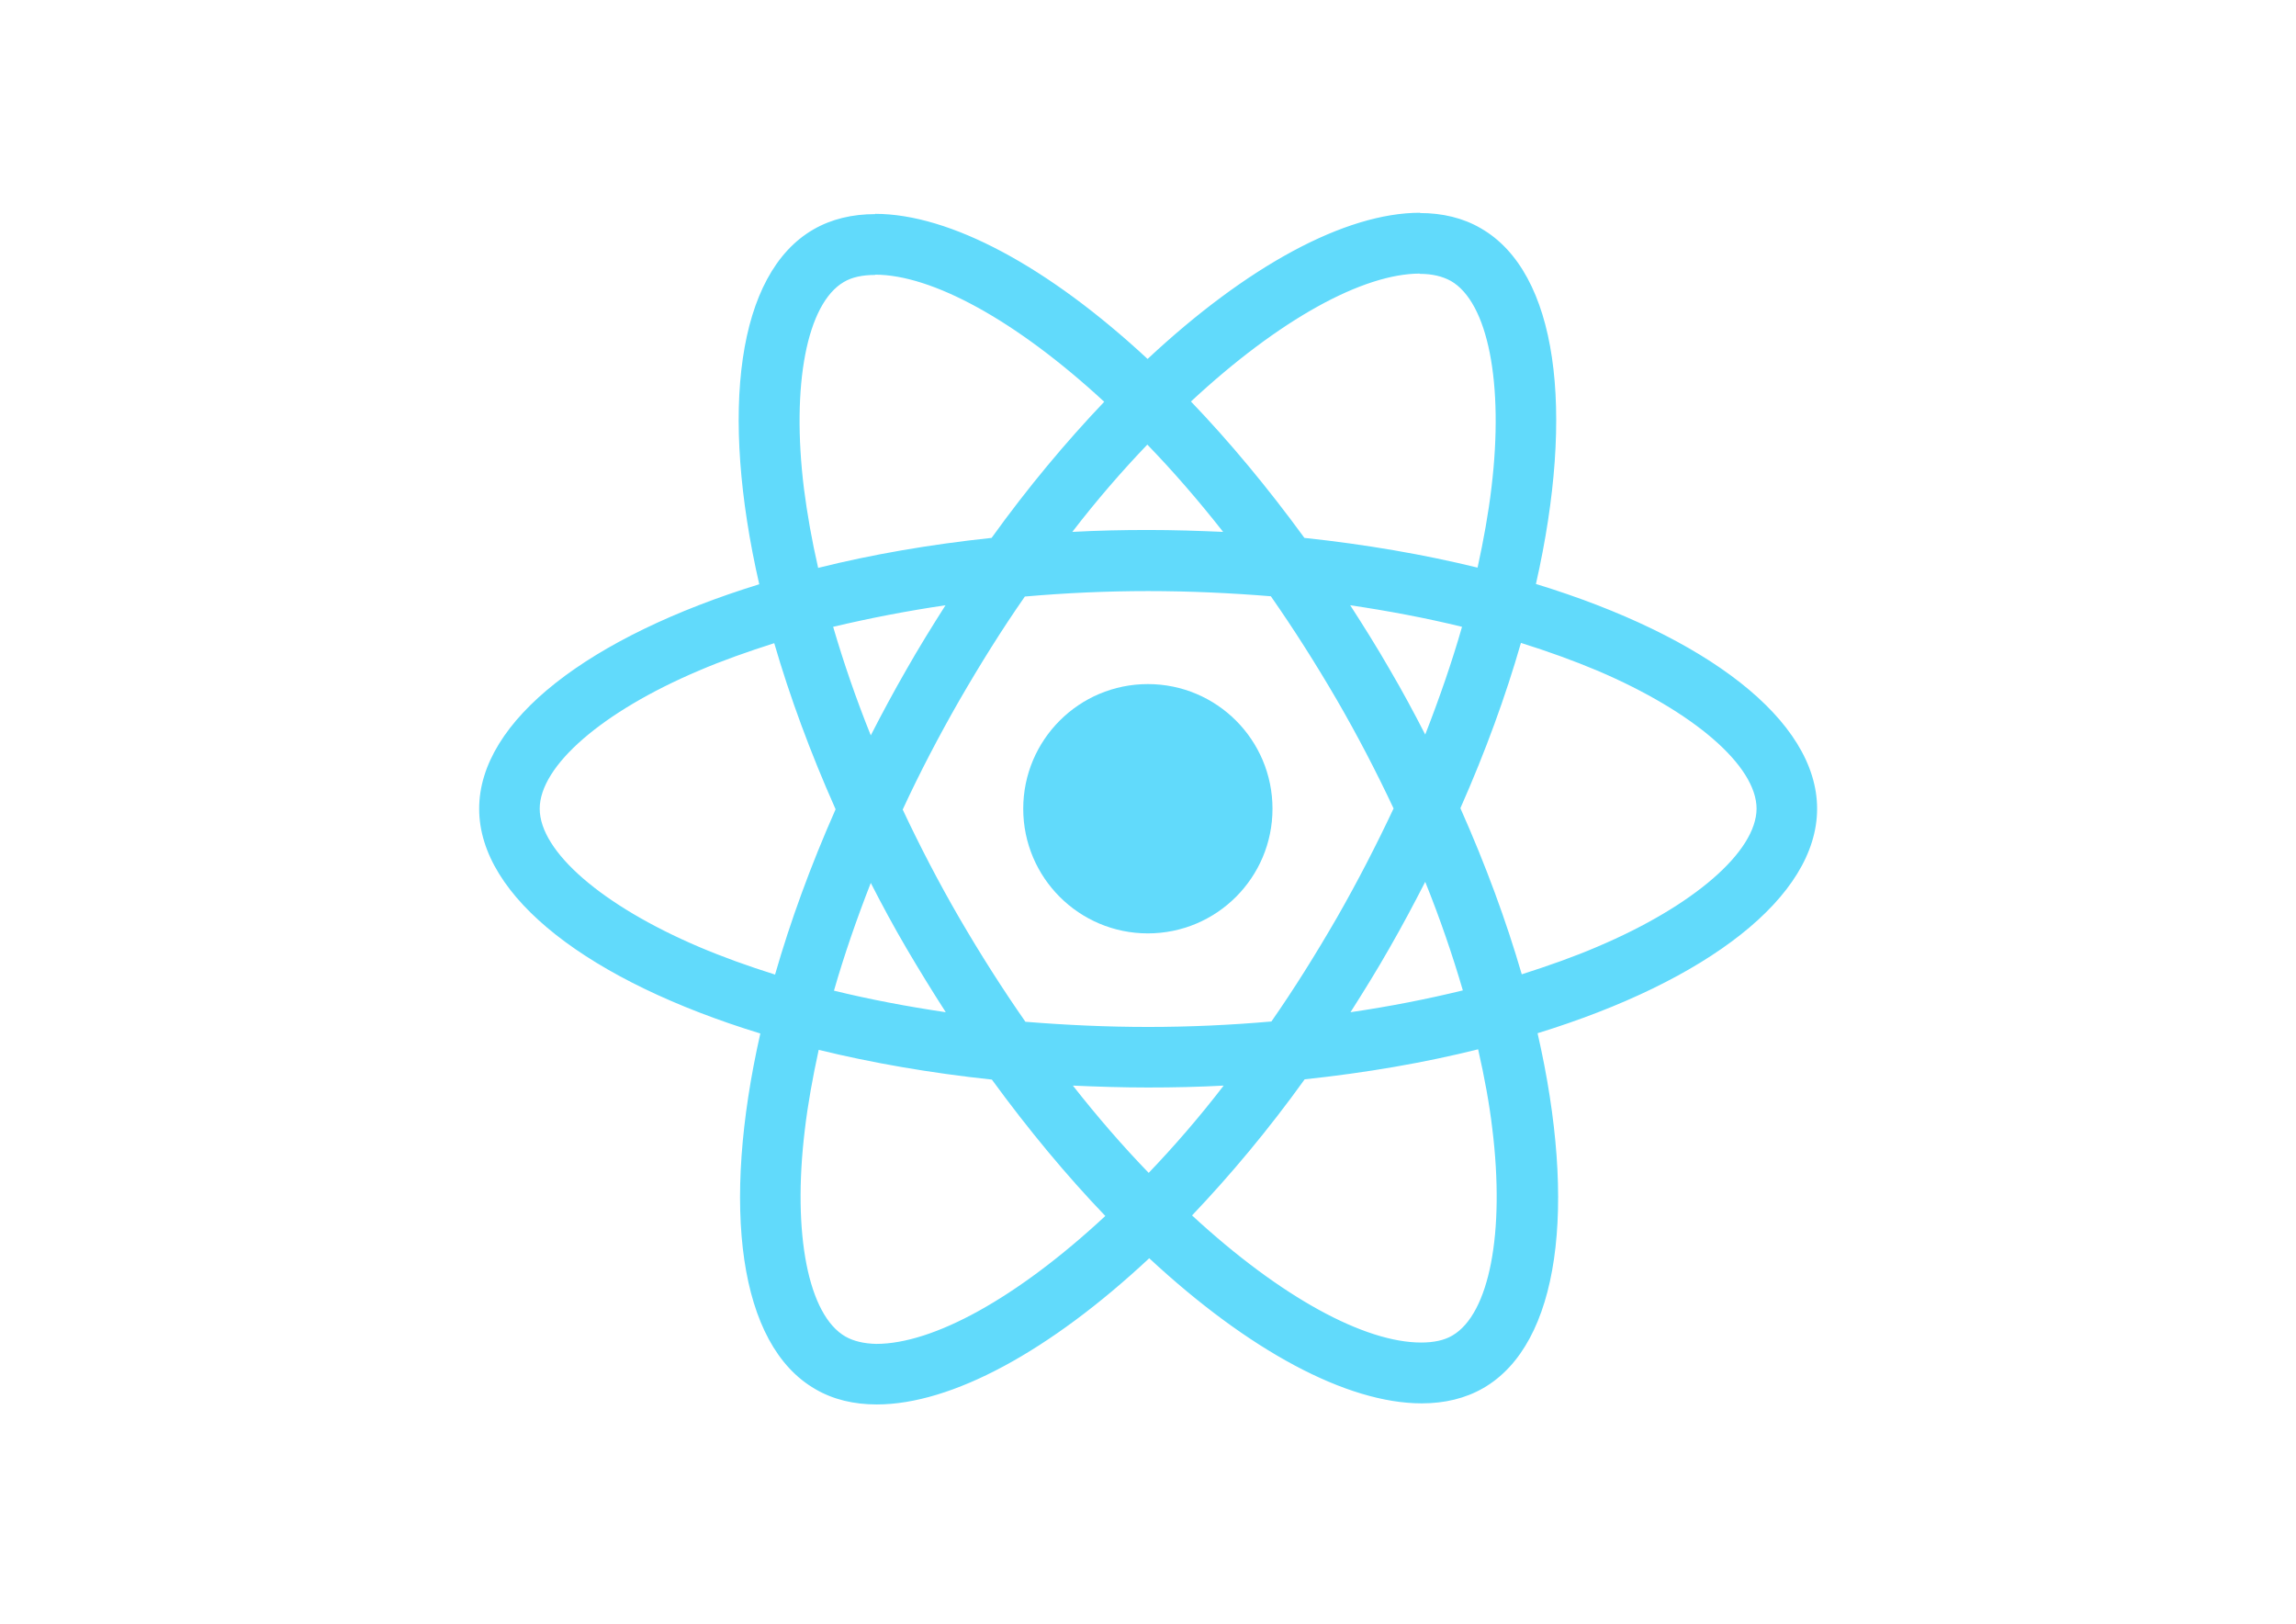
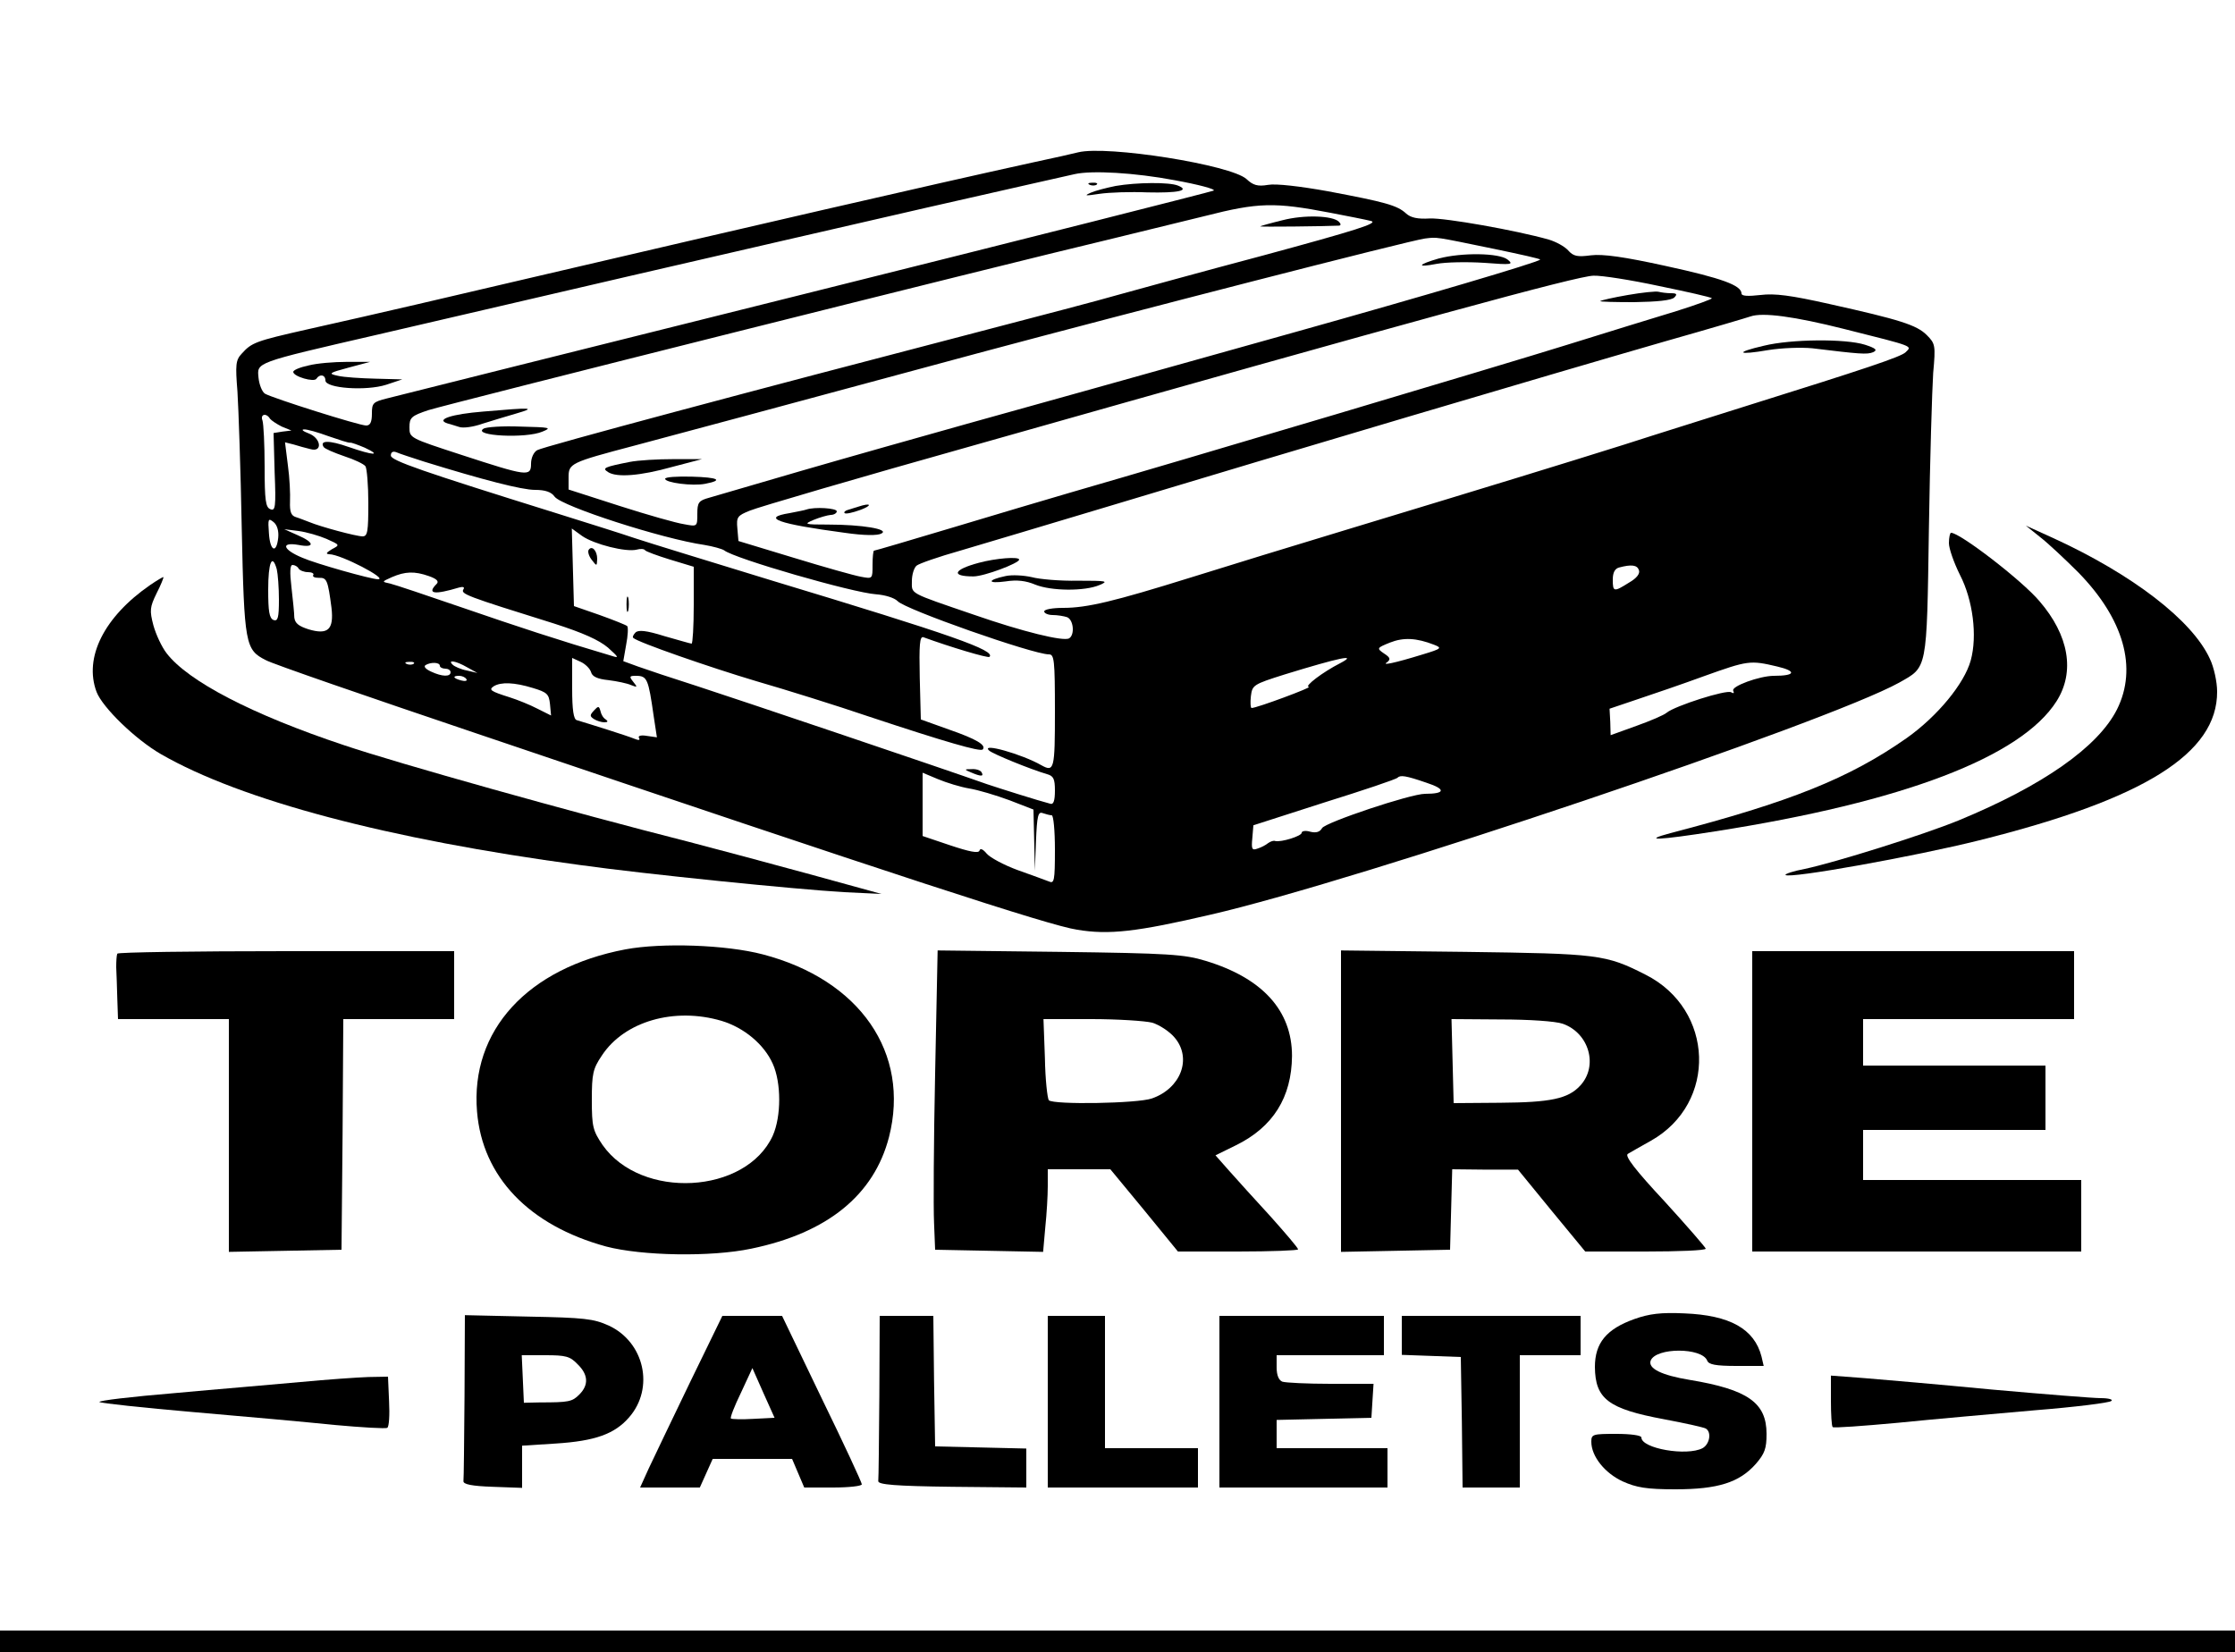
- <svg xmlns="http://www.w3.org/2000/svg" viewBox="0 0 841.9 595.3">
-   <g fill="#61DAFB">
-     <path d="M666.3 296.5c0-32.5-40.7-63.3-103.1-82.4 14.4-63.6 8-114.2-20.2-130.4-6.5-3.8-14.1-5.6-22.4-5.6v22.3c4.6 0 8.3.9 11.4 2.6 13.6 7.8 19.5 37.5 14.9 75.7-1.1 9.4-2.9 19.3-5.1 29.4-19.6-4.8-41-8.5-63.5-10.9-13.5-18.5-27.5-35.3-41.6-50 32.6-30.3 63.2-46.9 84-46.9V78c-27.5 0-63.5 19.6-99.9 53.6-36.4-33.8-72.4-53.2-99.9-53.2v22.3c20.7 0 51.4 16.5 84 46.6-14 14.7-28 31.4-41.3 49.9-22.6 2.4-44 6.1-63.6 11-2.3-10-4-19.7-5.2-29-4.7-38.2 1.1-67.9 14.6-75.8 3-1.8 6.9-2.6 11.5-2.6V78.5c-8.4 0-16 1.8-22.6 5.6-28.1 16.2-34.4 66.7-19.9 130.1-62.2 19.2-102.7 49.9-102.7 82.3 0 32.5 40.7 63.3 103.1 82.4-14.4 63.6-8 114.2 20.2 130.4 6.5 3.8 14.1 5.6 22.5 5.6 27.5 0 63.5-19.6 99.9-53.6 36.4 33.8 72.4 53.2 99.9 53.2 8.4 0 16-1.8 22.6-5.6 28.1-16.2 34.4-66.7 19.9-130.1 62-19.1 102.5-49.9 102.5-82.3zm-130.2-66.7c-3.7 12.9-8.3 26.2-13.5 39.5-4.1-8-8.4-16-13.1-24-4.6-8-9.5-15.8-14.4-23.4 14.2 2.1 27.9 4.7 41 7.9zm-45.8 106.5c-7.8 13.5-15.8 26.3-24.1 38.2-14.9 1.3-30 2-45.2 2-15.1 0-30.2-.7-45-1.9-8.3-11.9-16.4-24.6-24.2-38-7.6-13.1-14.5-26.4-20.8-39.8 6.2-13.4 13.2-26.8 20.7-39.9 7.8-13.5 15.8-26.3 24.1-38.2 14.9-1.3 30-2 45.2-2 15.1 0 30.2.7 45 1.9 8.3 11.9 16.4 24.6 24.2 38 7.6 13.1 14.5 26.4 20.8 39.8-6.3 13.4-13.2 26.8-20.7 39.9zm32.3-13c5.4 13.4 10 26.8 13.8 39.8-13.1 3.2-26.9 5.9-41.2 8 4.9-7.7 9.8-15.6 14.4-23.7 4.6-8 8.9-16.1 13-24.1zM421.2 430c-9.3-9.6-18.6-20.3-27.8-32 9 .4 18.2.7 27.5.7 9.4 0 18.7-.2 27.8-.7-9 11.7-18.3 22.4-27.5 32zm-74.4-58.9c-14.2-2.1-27.9-4.7-41-7.9 3.7-12.9 8.3-26.2 13.5-39.5 4.1 8 8.4 16 13.1 24 4.7 8 9.5 15.8 14.4 23.4zM420.7 163c9.3 9.6 18.6 20.3 27.8 32-9-.4-18.2-.7-27.5-.7-9.4 0-18.7.2-27.8.7 9-11.7 18.3-22.4 27.5-32zm-74 58.9c-4.9 7.7-9.8 15.6-14.4 23.7-4.6 8-8.9 16-13 24-5.4-13.4-10-26.8-13.8-39.8 13.1-3.1 26.9-5.8 41.2-7.9zm-90.5 125.2c-35.4-15.1-58.3-34.9-58.3-50.6 0-15.7 22.9-35.6 58.3-50.6 8.6-3.7 18-7 27.7-10.1 5.7 19.6 13.2 40 22.5 60.9-9.2 20.8-16.6 41.1-22.2 60.6-9.9-3.1-19.3-6.5-28-10.2zM310 490c-13.6-7.8-19.5-37.5-14.9-75.7 1.1-9.4 2.9-19.3 5.1-29.4 19.6 4.8 41 8.5 63.5 10.9 13.5 18.5 27.5 35.3 41.6 50-32.6 30.3-63.2 46.9-84 46.9-4.5-.1-8.3-1-11.3-2.7zm237.2-76.2c4.7 38.2-1.1 67.9-14.6 75.8-3 1.8-6.9 2.6-11.5 2.6-20.7 0-51.4-16.5-84-46.6 14-14.7 28-31.4 41.3-49.9 22.6-2.4 44-6.1 63.6-11 2.3 10.1 4.1 19.8 5.2 29.1zm38.5-66.7c-8.6 3.7-18 7-27.7 10.1-5.7-19.6-13.2-40-22.5-60.9 9.2-20.8 16.6-41.1 22.2-60.6 9.9 3.1 19.3 6.5 28.1 10.2 35.4 15.1 58.3 34.9 58.3 50.6-.1 15.7-23 35.6-58.4 50.6zM320.8 78.4z" />
-     <circle cx="420.9" cy="296.5" r="45.7" />
-     <path d="M520.5 78.1z" />
+ <svg xmlns="http://www.w3.org/2000/svg" version="1.0" width="625pt" height="462pt" viewBox="0 0 625 462" preserveAspectRatio="xMidYMid meet">
+   <g transform="translate(0,462) scale(0.1,-0.1)" fill="#000000" stroke="none">
+     <path d="M3015 4194 c-11 -3 -69 -16 -130 -29 -292 -64 -802 -182 -1350 -310 -303 -71 -465 -109 -675 -156 -146 -33 -156 -37 -184 -68 -17 -18 -18 -31 -12 -106 3 -47 9 -219 12 -382 7 -326 10 -340 67 -369 17 -10 284 -102 592 -206 1173 -397 1601 -537 1677 -548 89 -15 167 -6 373 42 414 95 1724 537 1926 649 79 45 77 30 83 429 3 195 9 392 12 437 7 77 6 82 -18 106 -28 28 -75 43 -273 87 -107 24 -152 30 -192 25 -35 -4 -53 -3 -53 4 0 23 -55 43 -211 77 -118 26 -177 34 -210 30 -38 -5 -49 -3 -64 14 -10 11 -34 24 -54 30 -92 26 -290 61 -333 59 -33 -2 -53 2 -66 14 -25 23 -59 32 -218 62 -78 14 -146 22 -168 18 -29 -5 -42 -1 -60 16 -43 40 -390 95 -471 75z m270 -78 c66 -12 115 -25 109 -29 -6 -3 -519 -133 -1140 -288 -621 -155 -1148 -287 -1171 -293 -40 -10 -43 -13 -43 -43 0 -24 -5 -33 -16 -33 -20 0 -263 77 -283 89 -8 5 -16 25 -18 44 -4 44 -15 41 332 121 154 36 474 110 710 165 237 55 608 140 825 190 217 49 404 92 415 94 48 11 169 4 280 -17z m435 -91 c47 -9 98 -19 114 -23 22 -6 -42 -26 -300 -96 -181 -48 -365 -99 -409 -111 -44 -13 -231 -62 -415 -110 -596 -155 -1191 -314 -1208 -324 -10 -6 -17 -22 -17 -38 0 -37 -11 -35 -195 25 -144 47 -145 47 -145 77 0 27 5 32 53 48 50 16 1606 407 1902 477 74 18 196 48 270 66 149 38 194 39 350 9z m458 -101 c72 -15 131 -28 129 -30 -7 -8 -333 -104 -672 -199 -567 -159 -668 -187 -930 -260 -132 -37 -341 -96 -465 -132 -124 -36 -240 -70 -257 -75 -29 -8 -33 -13 -33 -45 0 -36 0 -36 -37 -29 -21 3 -102 26 -180 51 l-143 46 0 33 c0 40 3 42 185 90 117 31 403 108 970 261 414 111 1195 312 1240 318 35 4 23 6 193 -29z m462 -104 c78 -16 144 -31 147 -34 2 -2 -42 -18 -99 -36 -57 -17 -195 -60 -308 -95 -183 -57 -1073 -322 -1385 -412 -66 -19 -216 -64 -333 -99 -117 -35 -215 -64 -218 -64 -2 0 -4 -18 -4 -40 0 -39 0 -39 -32 -33 -18 3 -103 27 -188 53 l-155 47 -3 35 c-3 32 0 36 35 50 21 9 304 92 628 183 1249 354 1685 473 1731 474 22 1 105 -12 184 -29z m517 -120 c199 -50 190 -47 172 -65 -13 -13 -112 -46 -454 -153 -88 -28 -239 -75 -335 -106 -185 -58 -338 -105 -770 -236 -146 -44 -344 -105 -440 -135 -215 -67 -290 -85 -357 -85 -29 0 -53 -4 -53 -10 0 -5 11 -10 24 -10 13 0 31 -3 40 -6 18 -7 22 -49 6 -59 -15 -10 -132 19 -267 66 -184 63 -173 57 -173 94 0 18 6 37 13 43 7 6 62 25 122 42 61 18 252 75 425 127 514 155 1195 357 1545 458 127 36 235 68 240 70 34 12 123 0 262 -35z m-4402 -251 c4 -5 19 -15 33 -22 l27 -11 -25 -3 -25 -4 3 -110 c4 -97 2 -109 -12 -103 -13 5 -16 24 -16 119 0 62 -3 120 -6 129 -7 18 11 22 21 5z m164 -49 c29 -10 56 -19 60 -18 3 1 22 -6 41 -14 49 -23 24 -22 -45 2 -54 19 -82 19 -70 0 3 -5 29 -16 58 -26 28 -9 55 -22 59 -28 4 -6 8 -53 8 -103 0 -79 -2 -93 -16 -93 -18 0 -118 27 -149 40 -11 4 -28 11 -38 14 -13 4 -17 15 -16 43 1 21 -1 67 -6 102 l-8 64 24 -6 c13 -4 34 -10 47 -13 35 -10 30 31 -5 44 -16 6 -21 11 -13 11 8 1 39 -8 69 -19z m267 -71 c165 -51 273 -79 310 -79 29 0 46 -6 55 -19 20 -27 301 -118 419 -135 24 -4 49 -11 55 -15 28 -23 361 -119 425 -123 26 -2 51 -10 60 -19 20 -23 379 -149 423 -149 15 0 17 -14 17 -160 0 -162 -2 -170 -38 -150 -54 31 -171 64 -146 41 9 -9 117 -53 162 -66 18 -5 22 -13 22 -46 0 -28 -4 -39 -12 -37 -38 10 -139 42 -178 55 -130 46 -702 239 -810 274 -69 22 -144 47 -166 55 l-41 15 8 46 c5 25 6 49 3 52 -3 3 -38 17 -77 31 l-72 25 -3 108 -3 109 29 -21 c33 -23 123 -46 153 -38 10 3 21 2 23 -2 2 -3 34 -15 70 -26 l66 -20 0 -107 c0 -60 -3 -108 -6 -108 -3 0 -37 10 -76 21 -51 16 -73 18 -81 10 -6 -6 -9 -13 -6 -15 12 -12 213 -82 344 -121 83 -24 224 -68 315 -99 214 -71 311 -99 318 -92 11 12 -17 29 -95 56 l-78 28 -3 117 c-2 92 0 116 10 113 74 -27 180 -59 185 -55 18 18 -104 61 -607 213 -173 53 -346 106 -385 119 -38 13 -137 44 -220 70 -375 117 -462 147 -462 161 0 10 6 13 16 9 9 -4 43 -15 77 -26z m-408 -213 c-5 -46 -23 -37 -26 13 -3 40 -2 43 13 31 10 -8 15 -25 13 -44z m135 -3 c38 -17 38 -17 15 -29 -16 -10 -18 -13 -7 -14 32 0 166 -70 136 -70 -19 0 -175 44 -211 60 -56 23 -62 45 -11 36 46 -9 45 7 -2 27 l-38 17 40 -5 c22 -3 57 -13 78 -22z m-139 -85 c3 -13 6 -51 6 -85 0 -51 -3 -61 -15 -57 -12 5 -15 24 -15 85 0 76 11 103 24 57z m61 2 c3 -5 15 -10 26 -10 11 0 18 -4 15 -8 -3 -5 4 -8 16 -8 22 1 25 -7 35 -84 7 -61 -10 -76 -64 -60 -28 9 -38 17 -40 33 0 12 -4 50 -8 85 -5 42 -4 62 3 62 6 0 14 -4 17 -10z m3748 -4 c4 -10 -6 -23 -27 -35 -43 -27 -46 -27 -46 8 0 20 6 31 18 34 34 9 50 7 55 -7z m-3384 -17 c23 -8 29 -15 22 -22 -28 -28 -7 -31 63 -10 11 3 16 1 12 -5 -8 -13 4 -18 254 -96 81 -26 125 -46 150 -67 31 -28 32 -30 10 -23 -149 44 -264 82 -415 134 -99 34 -191 65 -204 68 -24 5 -24 5 5 18 37 16 63 17 103 3z m2811 -192 c23 -9 22 -11 -31 -27 -81 -25 -117 -32 -100 -22 10 8 9 13 -8 24 -22 15 -21 16 16 31 38 15 74 13 123 -6z m-2357 -77 c3 -12 18 -19 48 -22 24 -3 53 -9 64 -14 18 -7 18 -6 6 9 -12 15 -11 17 7 17 32 0 35 -8 50 -113 l9 -59 -28 4 c-17 3 -26 0 -22 -6 4 -6 -1 -7 -13 -2 -16 7 -124 41 -161 52 -9 2 -13 29 -13 88 l0 86 24 -11 c13 -6 26 -19 29 -29z m2096 26 c-51 -26 -103 -66 -89 -67 13 0 -145 -59 -160 -59 -3 0 -4 15 -2 33 4 31 6 33 95 61 153 47 205 58 156 32z m-2592 -2 c-3 -3 -12 -4 -19 -1 -8 3 -5 6 6 6 11 1 17 -2 13 -5z m73 -6 c0 -4 7 -8 15 -8 8 0 15 -4 15 -10 0 -13 -23 -13 -55 2 -15 7 -21 14 -15 18 15 9 40 8 40 -2z m76 -4 l29 -16 -30 7 c-16 3 -34 11 -39 16 -16 15 9 11 40 -7z m3664 2 c55 -13 51 -26 -9 -26 -41 0 -122 -30 -114 -42 3 -7 1 -8 -6 -4 -13 8 -157 -38 -180 -57 -8 -7 -46 -23 -85 -37 l-72 -26 -1 37 -2 37 77 26 c42 14 127 43 187 65 123 44 129 45 205 27z m-3666 -35 c4 -5 -3 -7 -14 -4 -23 6 -26 13 -6 13 8 0 17 -4 20 -9z m186 -25 c40 -12 45 -17 48 -45 l3 -32 -38 19 c-21 11 -56 25 -78 32 -54 17 -59 21 -44 31 20 12 57 11 109 -5z m1220 -281 c25 -4 75 -19 113 -33 l67 -26 2 -86 2 -85 3 83 c3 71 6 83 19 78 9 -3 20 -6 25 -6 5 0 9 -43 9 -96 0 -88 -2 -96 -17 -89 -10 4 -49 18 -88 32 -38 14 -77 35 -86 46 -10 12 -18 16 -20 8 -3 -8 -28 -3 -82 15 l-77 26 0 89 0 88 43 -18 c24 -10 63 -22 87 -26z m1279 16 c55 -18 53 -31 -4 -31 -40 0 -279 -80 -288 -96 -6 -11 -17 -14 -33 -10 -13 4 -24 2 -24 -3 0 -9 -57 -27 -74 -23 -4 2 -13 -1 -20 -6 -6 -5 -19 -12 -29 -15 -16 -6 -18 -2 -15 29 l3 36 199 64 c109 34 201 65 204 69 8 8 23 6 81 -14z" />
+     <path d="M3048 4103 c7 -3 16 -2 19 1 4 3 -2 6 -13 5 -11 0 -14 -3 -6 -6z" />
+     <path d="M3120 4100 c-25 -5 -56 -13 -70 -19 -20 -9 -15 -9 25 -3 28 4 87 6 133 4 86 -2 121 5 86 19 -24 10 -116 9 -174 -1z" />
+     <path d="M863 3598 c-24 -5 -43 -13 -43 -18 0 -13 59 -30 65 -19 9 14 25 11 25 -5 0 -22 114 -30 170 -12 l45 15 -75 2 c-41 1 -88 4 -105 8 -28 6 -26 8 30 23 l60 16 -65 0 c-36 0 -84 -4 -107 -10z" />
+     <path d="M3586 4004 c-33 -8 -61 -16 -62 -17 -2 -2 179 0 221 2 5 1 5 5 -1 11 -17 17 -97 20 -158 4z" />
+     <path d="M1351 3469 c-87 -7 -134 -22 -100 -33 8 -2 23 -7 33 -10 11 -4 40 0 65 9 25 8 69 21 96 29 55 16 44 17 -94 5z" />
+     <path d="M1352 3421 c-32 -20 119 -28 165 -8 27 11 22 12 -61 14 -50 2 -97 -1 -104 -6z" />
+     <path d="M4023 3897 c-59 -17 -63 -26 -6 -15 26 5 86 6 133 3 78 -6 83 -5 66 9 -24 19 -129 20 -193 3z" />
+     <path d="M1760 3328 c-70 -14 -77 -17 -60 -28 24 -16 90 -11 179 14 l84 22 -79 0 c-44 0 -99 -3 -124 -8z" />
+     <path d="M1860 3281 c0 -11 77 -21 112 -14 52 10 37 18 -38 20 -41 1 -74 -1 -74 -6z" />
+     <path d="M4552 3795 c-41 -7 -75 -15 -77 -17 -2 -2 41 -3 95 -3 64 1 104 5 112 13 9 9 7 12 -9 12 -12 0 -27 2 -35 4 -7 2 -46 -2 -86 -9z" />
+     <path d="M2400 3203 c-8 -2 -21 -7 -29 -9 -8 -2 -12 -7 -9 -9 3 -3 22 1 44 9 35 13 30 21 -6 9z" />
+     <path d="M2255 3195 c-5 -2 -27 -6 -47 -10 -81 -13 -33 -30 154 -55 55 -8 93 -8 103 -2 23 12 -54 25 -150 25 -66 0 -68 1 -40 13 17 7 38 13 48 14 9 0 17 5 17 10 0 9 -62 13 -85 5z" />
+     <path d="M4932 3653 c-82 -19 -74 -27 13 -12 38 6 91 8 123 5 132 -16 153 -18 170 -11 13 6 8 11 -23 21 -54 17 -206 16 -283 -3z" />
+     <path d="M2737 3046 c-71 -19 -79 -38 -15 -38 30 0 128 37 128 47 0 9 -65 4 -113 -9z" />
+     <path d="M2812 3009 c-52 -11 -52 -22 0 -15 32 5 57 2 83 -9 45 -18 138 -19 180 -1 26 11 20 12 -60 12 -50 -1 -108 4 -130 10 -22 5 -55 7 -73 3z" />
+     <path d="M1646 3082 c-3 -5 1 -18 9 -28 14 -18 14 -18 15 3 0 23 -15 39 -24 25z" />
+     <path d="M1752 2930 c0 -19 2 -27 5 -17 2 9 2 25 0 35 -3 9 -5 1 -5 -18z" />
+     <path d="M2715 2460 c28 -12 37 -12 30 0 -3 6 -16 10 -28 9 -21 0 -21 -1 -2 -9z" />
+     <path d="M1661 2633 c-12 -13 -12 -16 0 -24 8 -5 21 -9 29 -9 10 0 11 3 4 8 -7 4 -13 14 -15 24 -4 14 -6 14 -18 1z" />
+     <path d="M5705 3118 c22 -17 70 -62 107 -99 127 -130 166 -267 108 -383 -53 -105 -207 -213 -442 -310 -100 -41 -346 -118 -431 -136 -32 -6 -56 -14 -54 -17 11 -11 362 52 542 97 461 115 666 243 665 416 0 27 -9 68 -20 91 -49 108 -217 237 -440 339 l-75 34 40 -32z" />
+     <path d="M5450 3101 c0 -15 14 -55 31 -89 36 -70 49 -170 30 -239 -18 -65 -93 -156 -179 -217 -161 -113 -327 -179 -661 -266 -82 -22 -34 -20 125 5 526 82 856 208 955 364 52 82 35 184 -48 280 -49 58 -222 191 -247 191 -3 0 -6 -13 -6 -29z" />
+     <path d="M420 2984 c-129 -89 -186 -203 -150 -299 17 -44 109 -133 180 -174 224 -129 635 -238 1171 -310 186 -26 603 -68 739 -76 l105 -5 -200 55 c-110 30 -263 71 -340 91 -327 83 -812 219 -963 270 -258 86 -436 179 -496 257 -14 18 -30 53 -37 78 -11 42 -10 51 9 90 12 23 20 44 19 45 -1 1 -18 -9 -37 -22z" />
+     <path d="M1749 1965 c-274 -52 -434 -227 -415 -454 15 -182 145 -318 361 -377 99 -26 292 -30 406 -6 213 44 343 150 385 312 60 235 -81 440 -353 511 -103 27 -282 33 -384 14z m269 -200 c63 -19 119 -66 143 -120 24 -53 24 -147 0 -201 -75 -164 -368 -180 -476 -26 -27 40 -30 51 -30 126 0 73 3 87 28 124 63 96 203 136 335 97z" />
+     <path d="M328 1953 c-2 -5 -3 -21 -3 -38 1 -16 2 -56 3 -87 l2 -58 155 0 155 0 0 -325 0 -326 158 3 157 3 3 323 2 322 155 0 155 0 0 95 0 95 -469 0 c-259 0 -471 -3 -473 -7z" />
+     <path d="M2615 1618 c-4 -189 -5 -377 -3 -418 l3 -75 151 -3 151 -3 6 68 c4 38 7 89 7 116 l0 47 88 0 87 0 95 -115 94 -115 168 0 c92 0 168 3 168 6 0 4 -35 45 -77 92 -43 47 -95 104 -116 128 l-38 43 57 28 c104 51 156 134 157 250 0 127 -83 218 -242 266 -59 18 -102 21 -407 25 l-342 4 -7 -344z m607 142 c20 -6 49 -25 63 -42 49 -58 17 -142 -64 -170 -40 -14 -274 -18 -288 -5 -4 5 -10 58 -11 118 l-4 109 134 0 c73 0 150 -5 170 -10z" />
+     <path d="M3750 1541 l0 -422 153 3 152 3 3 113 3 112 92 -1 92 0 94 -115 94 -114 168 0 c93 0 169 3 169 8 -1 4 -52 63 -115 132 -82 88 -112 127 -103 133 7 4 36 21 65 37 186 105 177 367 -15 464 -112 57 -131 59 -504 64 l-348 4 0 -421z m620 216 c74 -26 100 -118 49 -173 -34 -37 -83 -47 -224 -48 l-130 -1 -3 118 -3 117 138 -1 c79 0 153 -5 173 -12z" />
+     <path d="M4900 1540 l0 -420 460 0 460 0 0 100 0 100 -305 0 -305 0 0 70 0 70 255 0 255 0 0 90 0 90 -255 0 -255 0 0 65 0 65 295 0 295 0 0 95 0 95 -450 0 -450 0 0 -420z" />
+     <path d="M4570 931 c-78 -28 -110 -67 -110 -134 1 -89 37 -117 193 -146 59 -11 112 -23 117 -26 17 -10 11 -44 -9 -55 -44 -23 -171 -1 -171 30 0 6 -31 10 -70 10 -66 0 -70 -1 -70 -22 0 -41 38 -88 88 -111 38 -17 66 -22 147 -22 119 0 179 19 225 71 25 29 30 43 30 84 0 87 -52 124 -215 151 -79 13 -117 32 -109 54 15 37 143 37 158 0 4 -11 23 -15 82 -15 l76 0 -6 26 c-20 78 -89 116 -216 121 -65 3 -98 -1 -140 -16z" />
+     <path d="M1299 716 c-1 -124 -2 -232 -3 -238 -1 -9 23 -14 82 -16 l82 -3 0 59 0 59 94 6 c111 7 165 27 205 73 72 82 43 211 -57 257 -42 19 -68 22 -224 25 l-178 4 -1 -226z m316 89 c30 -29 32 -58 5 -85 -20 -20 -29 -22 -110 -22 l-45 -1 -3 67 -3 66 66 0 c57 0 69 -3 90 -25z" />
+     <path d="M1929 753 c-50 -104 -102 -212 -115 -240 l-24 -53 84 0 83 0 18 40 18 40 111 0 111 0 17 -40 17 -40 80 0 c45 0 81 4 81 9 0 5 -50 113 -112 240 l-111 231 -84 0 -83 0 -91 -187z m178 -101 c-33 -2 -61 -1 -63 1 -3 2 10 35 28 72 l32 69 31 -70 31 -69 -59 -3z" />
+     <path d="M2459 715 c-1 -124 -2 -231 -3 -237 -1 -10 48 -14 207 -16 l207 -2 0 54 0 55 -127 3 -128 3 -3 183 -2 182 -75 0 -75 0 -1 -225z" />
+     <path d="M2930 700 l0 -240 210 0 210 0 0 55 0 55 -130 0 -130 0 0 185 0 185 -80 0 -80 0 0 -240z" />
+     <path d="M3410 700 l0 -240 235 0 235 0 0 55 0 55 -155 0 -155 0 0 40 0 39 133 3 132 3 3 48 3 47 -120 0 c-65 0 -126 3 -135 6 -10 4 -16 18 -16 40 l0 34 150 0 150 0 0 55 0 55 -230 0 -230 0 0 -240z" />
+     <path d="M3920 885 l0 -54 83 -3 82 -3 3 -182 2 -183 80 0 80 0 0 185 0 185 85 0 85 0 0 55 0 55 -250 0 -250 0 0 -55z" />
+     <path d="M840 755 c-74 -7 -233 -20 -352 -31 -120 -10 -214 -21 -210 -25 4 -3 122 -16 262 -28 140 -12 318 -28 395 -36 77 -7 144 -11 148 -8 5 3 7 36 5 74 l-3 69 -55 -1 c-30 -1 -116 -7 -190 -14z" />
+     <path d="M5120 703 c0 -38 2 -72 5 -74 2 -3 84 3 182 12 98 10 270 25 383 35 113 9 209 21 214 26 6 4 -7 8 -30 8 -21 0 -158 11 -304 24 -146 14 -307 28 -357 32 l-93 7 0 -70z" />
+     <path d="M0 30 l0 -30 3125 0 3125 0 0 30 0 30 -3125 0 -3125 0 0 -30z" />
  </g>
</svg>
